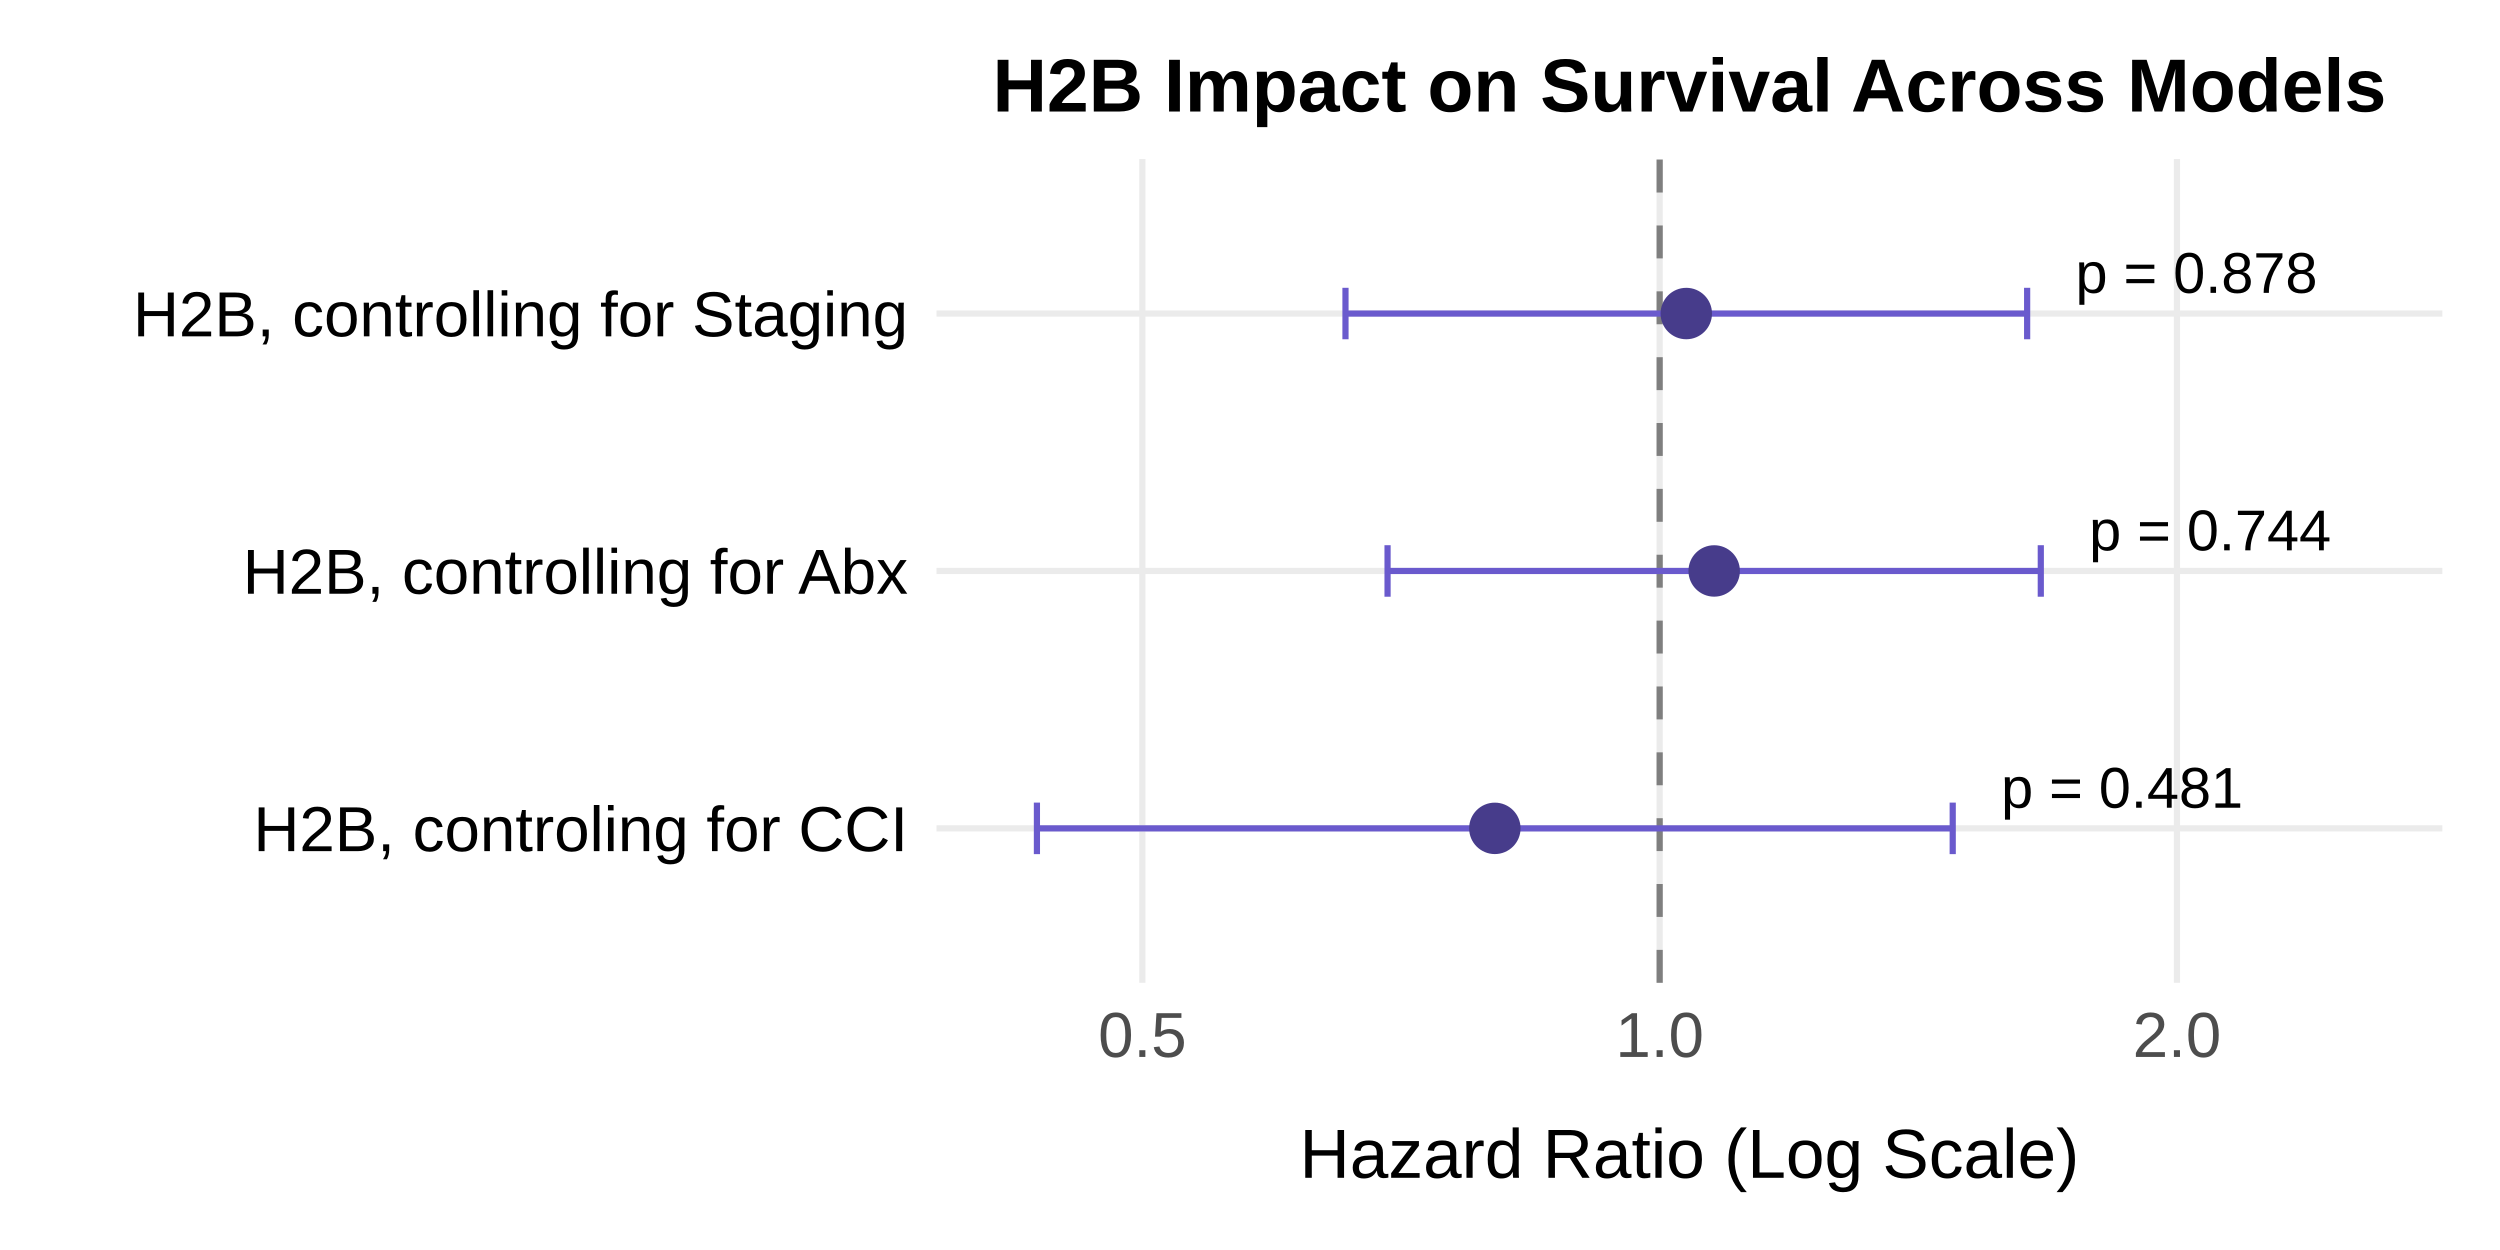
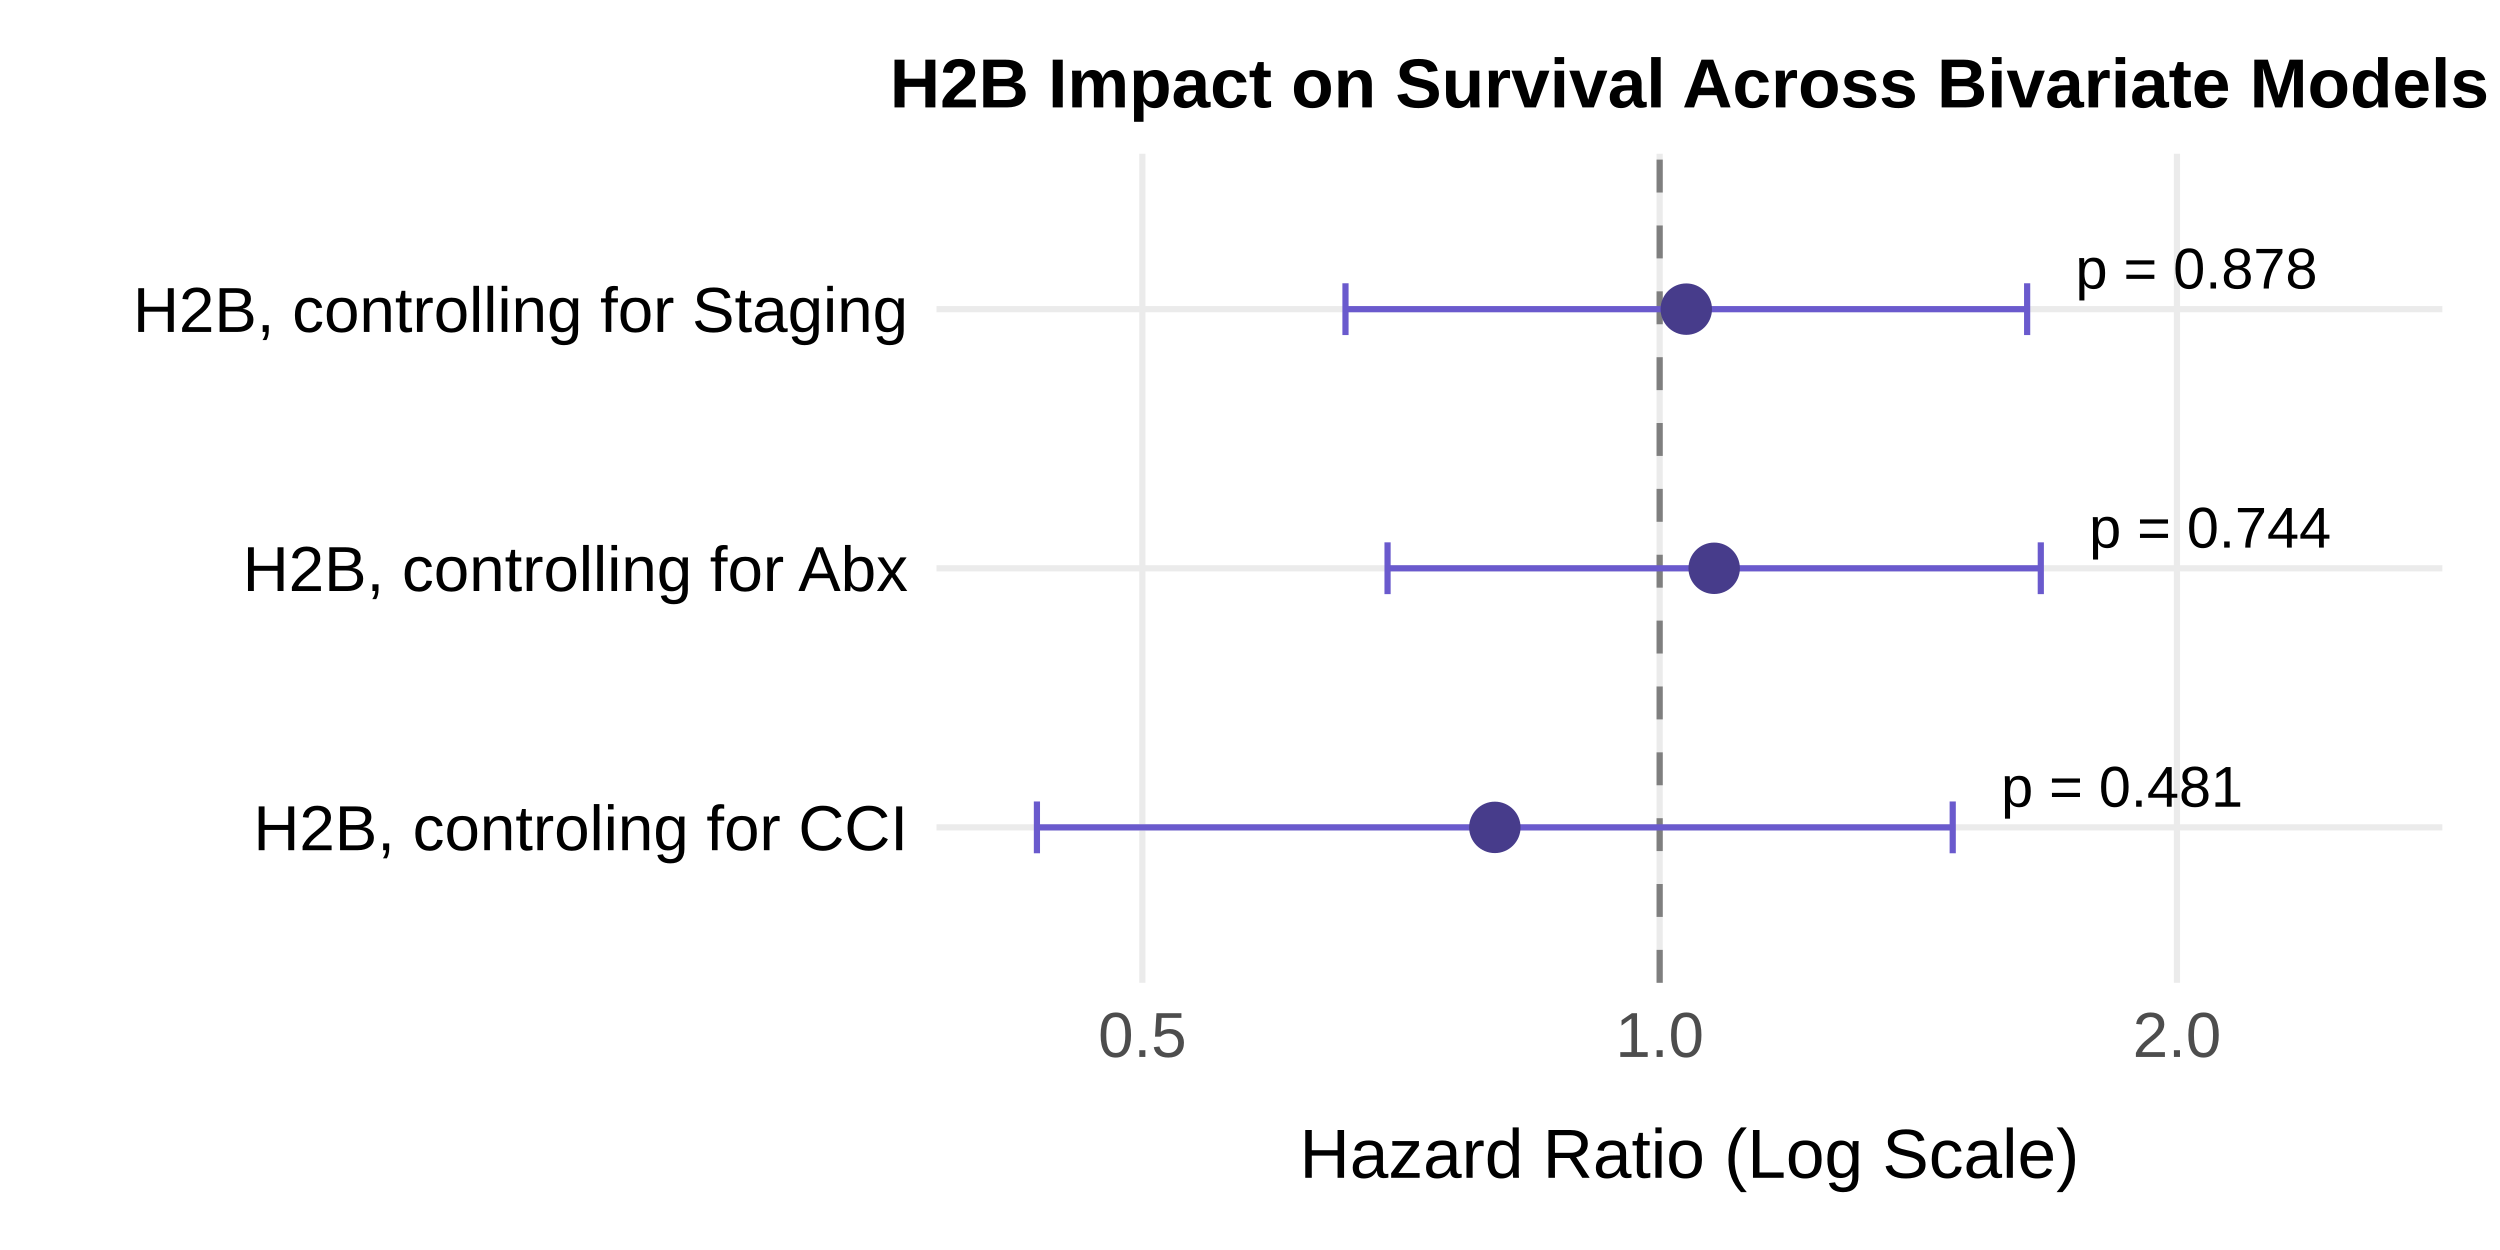
<svg xmlns="http://www.w3.org/2000/svg" width="432.00pt" height="216.00pt" viewBox="0 0 432.00 216.00">
  <g class="svglite">
    <defs>
      <style type="text/css">
    .svglite line, .svglite polyline, .svglite polygon, .svglite path, .svglite rect, .svglite circle {
      fill: none;
      stroke: #000000;
      stroke-linecap: round;
      stroke-linejoin: round;
      stroke-miterlimit: 10.00;
    }
    .svglite text {
      white-space: pre;
    }
    .svglite g.glyphgroup path {
      fill: inherit;
      stroke: none;
    }
  </style>
    </defs>
    <rect width="100%" height="100%" style="stroke: none; fill: none;" />
    <defs>
      <clipPath id="cpMC4wMHw0MzIuMDB8MC4wMHwyMTYuMDA=">
        <rect x="0.00" y="0.00" width="432.00" height="216.00" />
      </clipPath>
    </defs>
    <g clip-path="url(#cpMC4wMHw0MzIuMDB8MC4wMHwyMTYuMDA=)">
</g>
    <defs>
-       <clipPath id="cpMTYxLjgzfDQyMi4wNHwyNy40OXwxNjkuODM=">
-         <rect x="161.83" y="27.49" width="260.21" height="142.34" />
+       <clipPath id="cpMTYxLjgzfDQyMi4wNHwyNi41NnwxNjkuODM=">
+         <rect x="161.83" y="26.56" width="260.21" height="143.27" />
      </clipPath>
    </defs>
-     <g clip-path="url(#cpMTYxLjgzfDQyMi4wNHwyNy40OXwxNjkuODM=)">
-       <polyline points="161.83,143.14 422.04,143.14 " style="stroke-width: 1.07; stroke: #EBEBEB; stroke-linecap: butt;" />
-       <polyline points="161.83,98.66 422.04,98.66 " style="stroke-width: 1.07; stroke: #EBEBEB; stroke-linecap: butt;" />
-       <polyline points="161.83,54.18 422.04,54.18 " style="stroke-width: 1.07; stroke: #EBEBEB; stroke-linecap: butt;" />
-       <polyline points="197.40,169.83 197.40,27.49 " style="stroke-width: 1.07; stroke: #EBEBEB; stroke-linecap: butt;" />
-       <polyline points="286.79,169.83 286.79,27.49 " style="stroke-width: 1.07; stroke: #EBEBEB; stroke-linecap: butt;" />
-       <polyline points="376.18,169.83 376.18,27.49 " style="stroke-width: 1.07; stroke: #EBEBEB; stroke-linecap: butt;" />
-       <line x1="286.79" y1="169.83" x2="286.79" y2="27.49" style="stroke-width: 1.07; stroke: #7F7F7F; stroke-dasharray: 5.69,5.69; stroke-linecap: butt;" />
-       <polyline points="352.65,103.11 352.65,94.21 " style="stroke-width: 1.07; stroke: #6A5ACD; stroke-linecap: butt;" />
-       <polyline points="352.65,98.66 239.77,98.66 " style="stroke-width: 1.07; stroke: #6A5ACD; stroke-linecap: butt;" />
-       <polyline points="239.77,103.11 239.77,94.21 " style="stroke-width: 1.07; stroke: #6A5ACD; stroke-linecap: butt;" />
-       <polyline points="350.29,58.63 350.29,49.73 " style="stroke-width: 1.07; stroke: #6A5ACD; stroke-linecap: butt;" />
-       <polyline points="350.29,54.18 232.50,54.18 " style="stroke-width: 1.07; stroke: #6A5ACD; stroke-linecap: butt;" />
-       <polyline points="232.50,58.63 232.50,49.73 " style="stroke-width: 1.07; stroke: #6A5ACD; stroke-linecap: butt;" />
-       <polyline points="337.43,147.59 337.43,138.69 " style="stroke-width: 1.07; stroke: #6A5ACD; stroke-linecap: butt;" />
-       <polyline points="337.43,143.14 179.18,143.14 " style="stroke-width: 1.07; stroke: #6A5ACD; stroke-linecap: butt;" />
-       <polyline points="179.18,147.59 179.18,138.69 " style="stroke-width: 1.07; stroke: #6A5ACD; stroke-linecap: butt;" />
-       <circle cx="296.21" cy="98.66" r="4.09" style="stroke-width: 0.71; stroke: #473C8B; fill: #473C8B;" />
-       <circle cx="291.39" cy="54.18" r="4.09" style="stroke-width: 0.71; stroke: #473C8B; fill: #473C8B;" />
-       <circle cx="258.31" cy="143.14" r="4.09" style="stroke-width: 0.71; stroke: #473C8B; fill: #473C8B;" />
-       <text x="361.00" y="95.10" style="font-size: 9.96px; font-family: &quot;Arial&quot;;" textLength="41.77px" lengthAdjust="spacingAndGlyphs">p = 0.744</text>
-       <text x="358.64" y="50.61" style="font-size: 9.96px; font-family: &quot;Arial&quot;;" textLength="41.77px" lengthAdjust="spacingAndGlyphs">p = 0.878</text>
-       <text x="345.79" y="139.58" style="font-size: 9.96px; font-family: &quot;Arial&quot;;" textLength="41.77px" lengthAdjust="spacingAndGlyphs">p = 0.481</text>
+     <g clip-path="url(#cpMTYxLjgzfDQyMi4wNHwyNi41NnwxNjkuODM=)">
+       <polyline points="161.83,142.97 422.04,142.97 " style="stroke-width: 1.07; stroke: #EBEBEB; stroke-linecap: butt;" />
+       <polyline points="161.83,98.20 422.04,98.20 " style="stroke-width: 1.07; stroke: #EBEBEB; stroke-linecap: butt;" />
+       <polyline points="161.83,53.42 422.04,53.42 " style="stroke-width: 1.07; stroke: #EBEBEB; stroke-linecap: butt;" />
+       <polyline points="197.40,169.83 197.40,26.56 " style="stroke-width: 1.07; stroke: #EBEBEB; stroke-linecap: butt;" />
+       <polyline points="286.79,169.83 286.79,26.56 " style="stroke-width: 1.07; stroke: #EBEBEB; stroke-linecap: butt;" />
+       <polyline points="376.18,169.83 376.18,26.56 " style="stroke-width: 1.07; stroke: #EBEBEB; stroke-linecap: butt;" />
+       <line x1="286.79" y1="169.83" x2="286.79" y2="26.56" style="stroke-width: 1.07; stroke: #7F7F7F; stroke-dasharray: 5.69,5.69; stroke-linecap: butt;" />
+       <polyline points="352.65,102.67 352.65,93.72 " style="stroke-width: 1.07; stroke: #6A5ACD; stroke-linecap: butt;" />
+       <polyline points="352.65,98.20 239.77,98.20 " style="stroke-width: 1.07; stroke: #6A5ACD; stroke-linecap: butt;" />
+       <polyline points="239.77,102.67 239.77,93.72 " style="stroke-width: 1.07; stroke: #6A5ACD; stroke-linecap: butt;" />
+       <polyline points="350.29,57.90 350.29,48.95 " style="stroke-width: 1.07; stroke: #6A5ACD; stroke-linecap: butt;" />
+       <polyline points="350.29,53.42 232.50,53.42 " style="stroke-width: 1.07; stroke: #6A5ACD; stroke-linecap: butt;" />
+       <polyline points="232.50,57.90 232.50,48.95 " style="stroke-width: 1.07; stroke: #6A5ACD; stroke-linecap: butt;" />
+       <polyline points="337.43,147.44 337.43,138.49 " style="stroke-width: 1.07; stroke: #6A5ACD; stroke-linecap: butt;" />
+       <polyline points="337.43,142.97 179.18,142.97 " style="stroke-width: 1.07; stroke: #6A5ACD; stroke-linecap: butt;" />
+       <polyline points="179.18,147.44 179.18,138.49 " style="stroke-width: 1.07; stroke: #6A5ACD; stroke-linecap: butt;" />
+       <circle cx="296.21" cy="98.20" r="4.09" style="stroke-width: 0.71; stroke: #473C8B; fill: #473C8B;" />
+       <circle cx="291.39" cy="53.42" r="4.09" style="stroke-width: 0.71; stroke: #473C8B; fill: #473C8B;" />
+       <circle cx="258.31" cy="142.97" r="4.09" style="stroke-width: 0.71; stroke: #473C8B; fill: #473C8B;" />
+       <text x="361.00" y="94.63" style="font-size: 9.96px; font-family: &quot;Arial&quot;;" textLength="41.77px" lengthAdjust="spacingAndGlyphs">p = 0.744</text>
+       <text x="358.64" y="49.86" style="font-size: 9.96px; font-family: &quot;Arial&quot;;" textLength="41.77px" lengthAdjust="spacingAndGlyphs">p = 0.878</text>
+       <text x="345.79" y="139.40" style="font-size: 9.96px; font-family: &quot;Arial&quot;;" textLength="41.77px" lengthAdjust="spacingAndGlyphs">p = 0.481</text>
    </g>
    <g clip-path="url(#cpMC4wMHw0MzIuMDB8MC4wMHwyMTYuMDA=)">
-       <text x="156.90" y="147.08" text-anchor="end" style="font-size: 11.00px; font-family: &quot;Arial&quot;;" textLength="113.16px" lengthAdjust="spacingAndGlyphs">H2B, controling for CCI</text>
-       <text x="156.90" y="102.60" text-anchor="end" style="font-size: 11.00px; font-family: &quot;Arial&quot;;" textLength="115.02px" lengthAdjust="spacingAndGlyphs">H2B, controlling for Abx</text>
-       <text x="156.90" y="58.12" text-anchor="end" style="font-size: 11.00px; font-family: &quot;Arial&quot;;" textLength="134.00px" lengthAdjust="spacingAndGlyphs">H2B, controlling for Staging</text>
+       <text x="156.90" y="146.91" text-anchor="end" style="font-size: 11.00px; font-family: &quot;Arial&quot;;" textLength="113.16px" lengthAdjust="spacingAndGlyphs">H2B, controling for CCI</text>
+       <text x="156.90" y="102.13" text-anchor="end" style="font-size: 11.00px; font-family: &quot;Arial&quot;;" textLength="115.02px" lengthAdjust="spacingAndGlyphs">H2B, controlling for Abx</text>
+       <text x="156.90" y="57.36" text-anchor="end" style="font-size: 11.00px; font-family: &quot;Arial&quot;;" textLength="134.00px" lengthAdjust="spacingAndGlyphs">H2B, controlling for Staging</text>
      <text x="197.40" y="182.64" text-anchor="middle" style="font-size: 11.00px;fill: #4D4D4D; font-family: &quot;Arial&quot;;" textLength="15.31px" lengthAdjust="spacingAndGlyphs">0.5</text>
      <text x="286.79" y="182.64" text-anchor="middle" style="font-size: 11.00px;fill: #4D4D4D; font-family: &quot;Arial&quot;;" textLength="15.31px" lengthAdjust="spacingAndGlyphs">1.0</text>
      <text x="376.18" y="182.64" text-anchor="middle" style="font-size: 11.00px;fill: #4D4D4D; font-family: &quot;Arial&quot;;" textLength="15.31px" lengthAdjust="spacingAndGlyphs">2.0</text>
      <text x="291.93" y="203.52" text-anchor="middle" style="font-size: 12.00px; font-family: &quot;Arial&quot;;" textLength="134.72px" lengthAdjust="spacingAndGlyphs">Hazard Ratio (Log Scale)</text>
-       <text x="291.93" y="19.27" text-anchor="middle" style="font-size: 13.00px; font-weight: bold; font-family: &quot;Arial&quot;;" textLength="240.83px" lengthAdjust="spacingAndGlyphs">H2B Impact on Survival Across Models</text>
+       <text x="291.93" y="18.56" text-anchor="middle" style="font-size: 12.00px; font-weight: bold; font-family: &quot;Arial&quot;;" textLength="276.25px" lengthAdjust="spacingAndGlyphs">H2B Impact on Survival Across Bivariate Models</text>
    </g>
  </g>
</svg>
